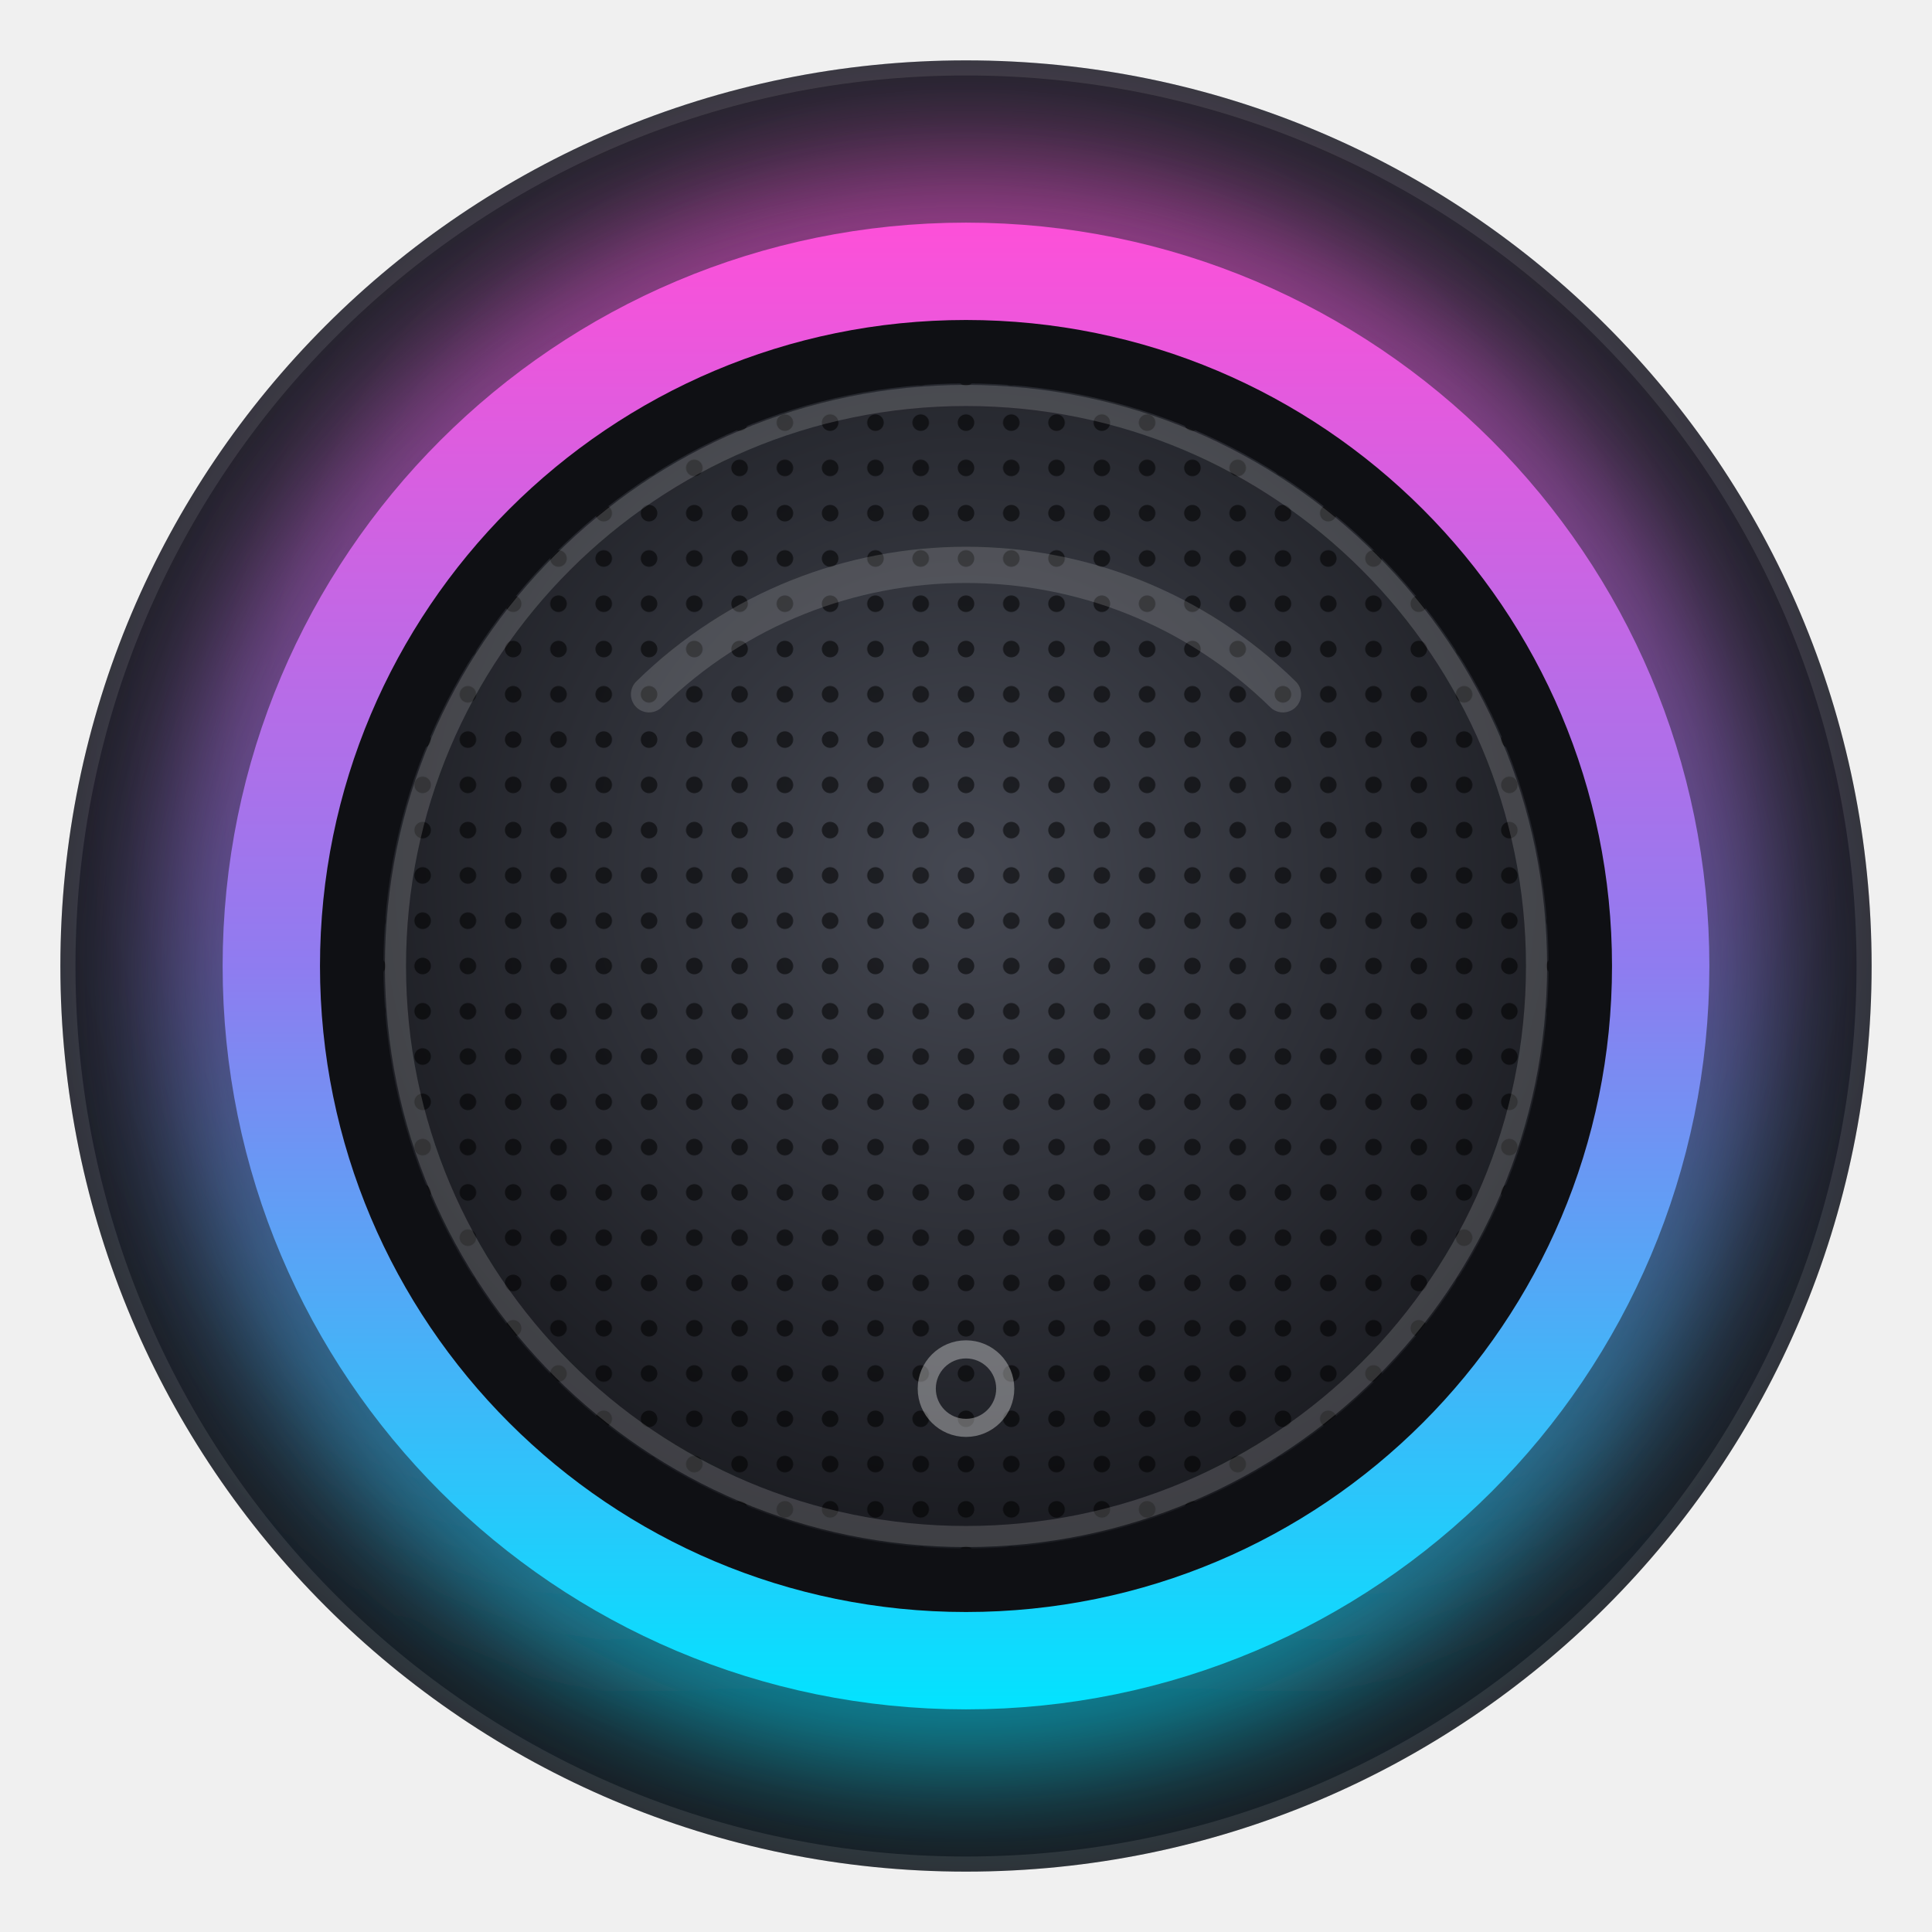
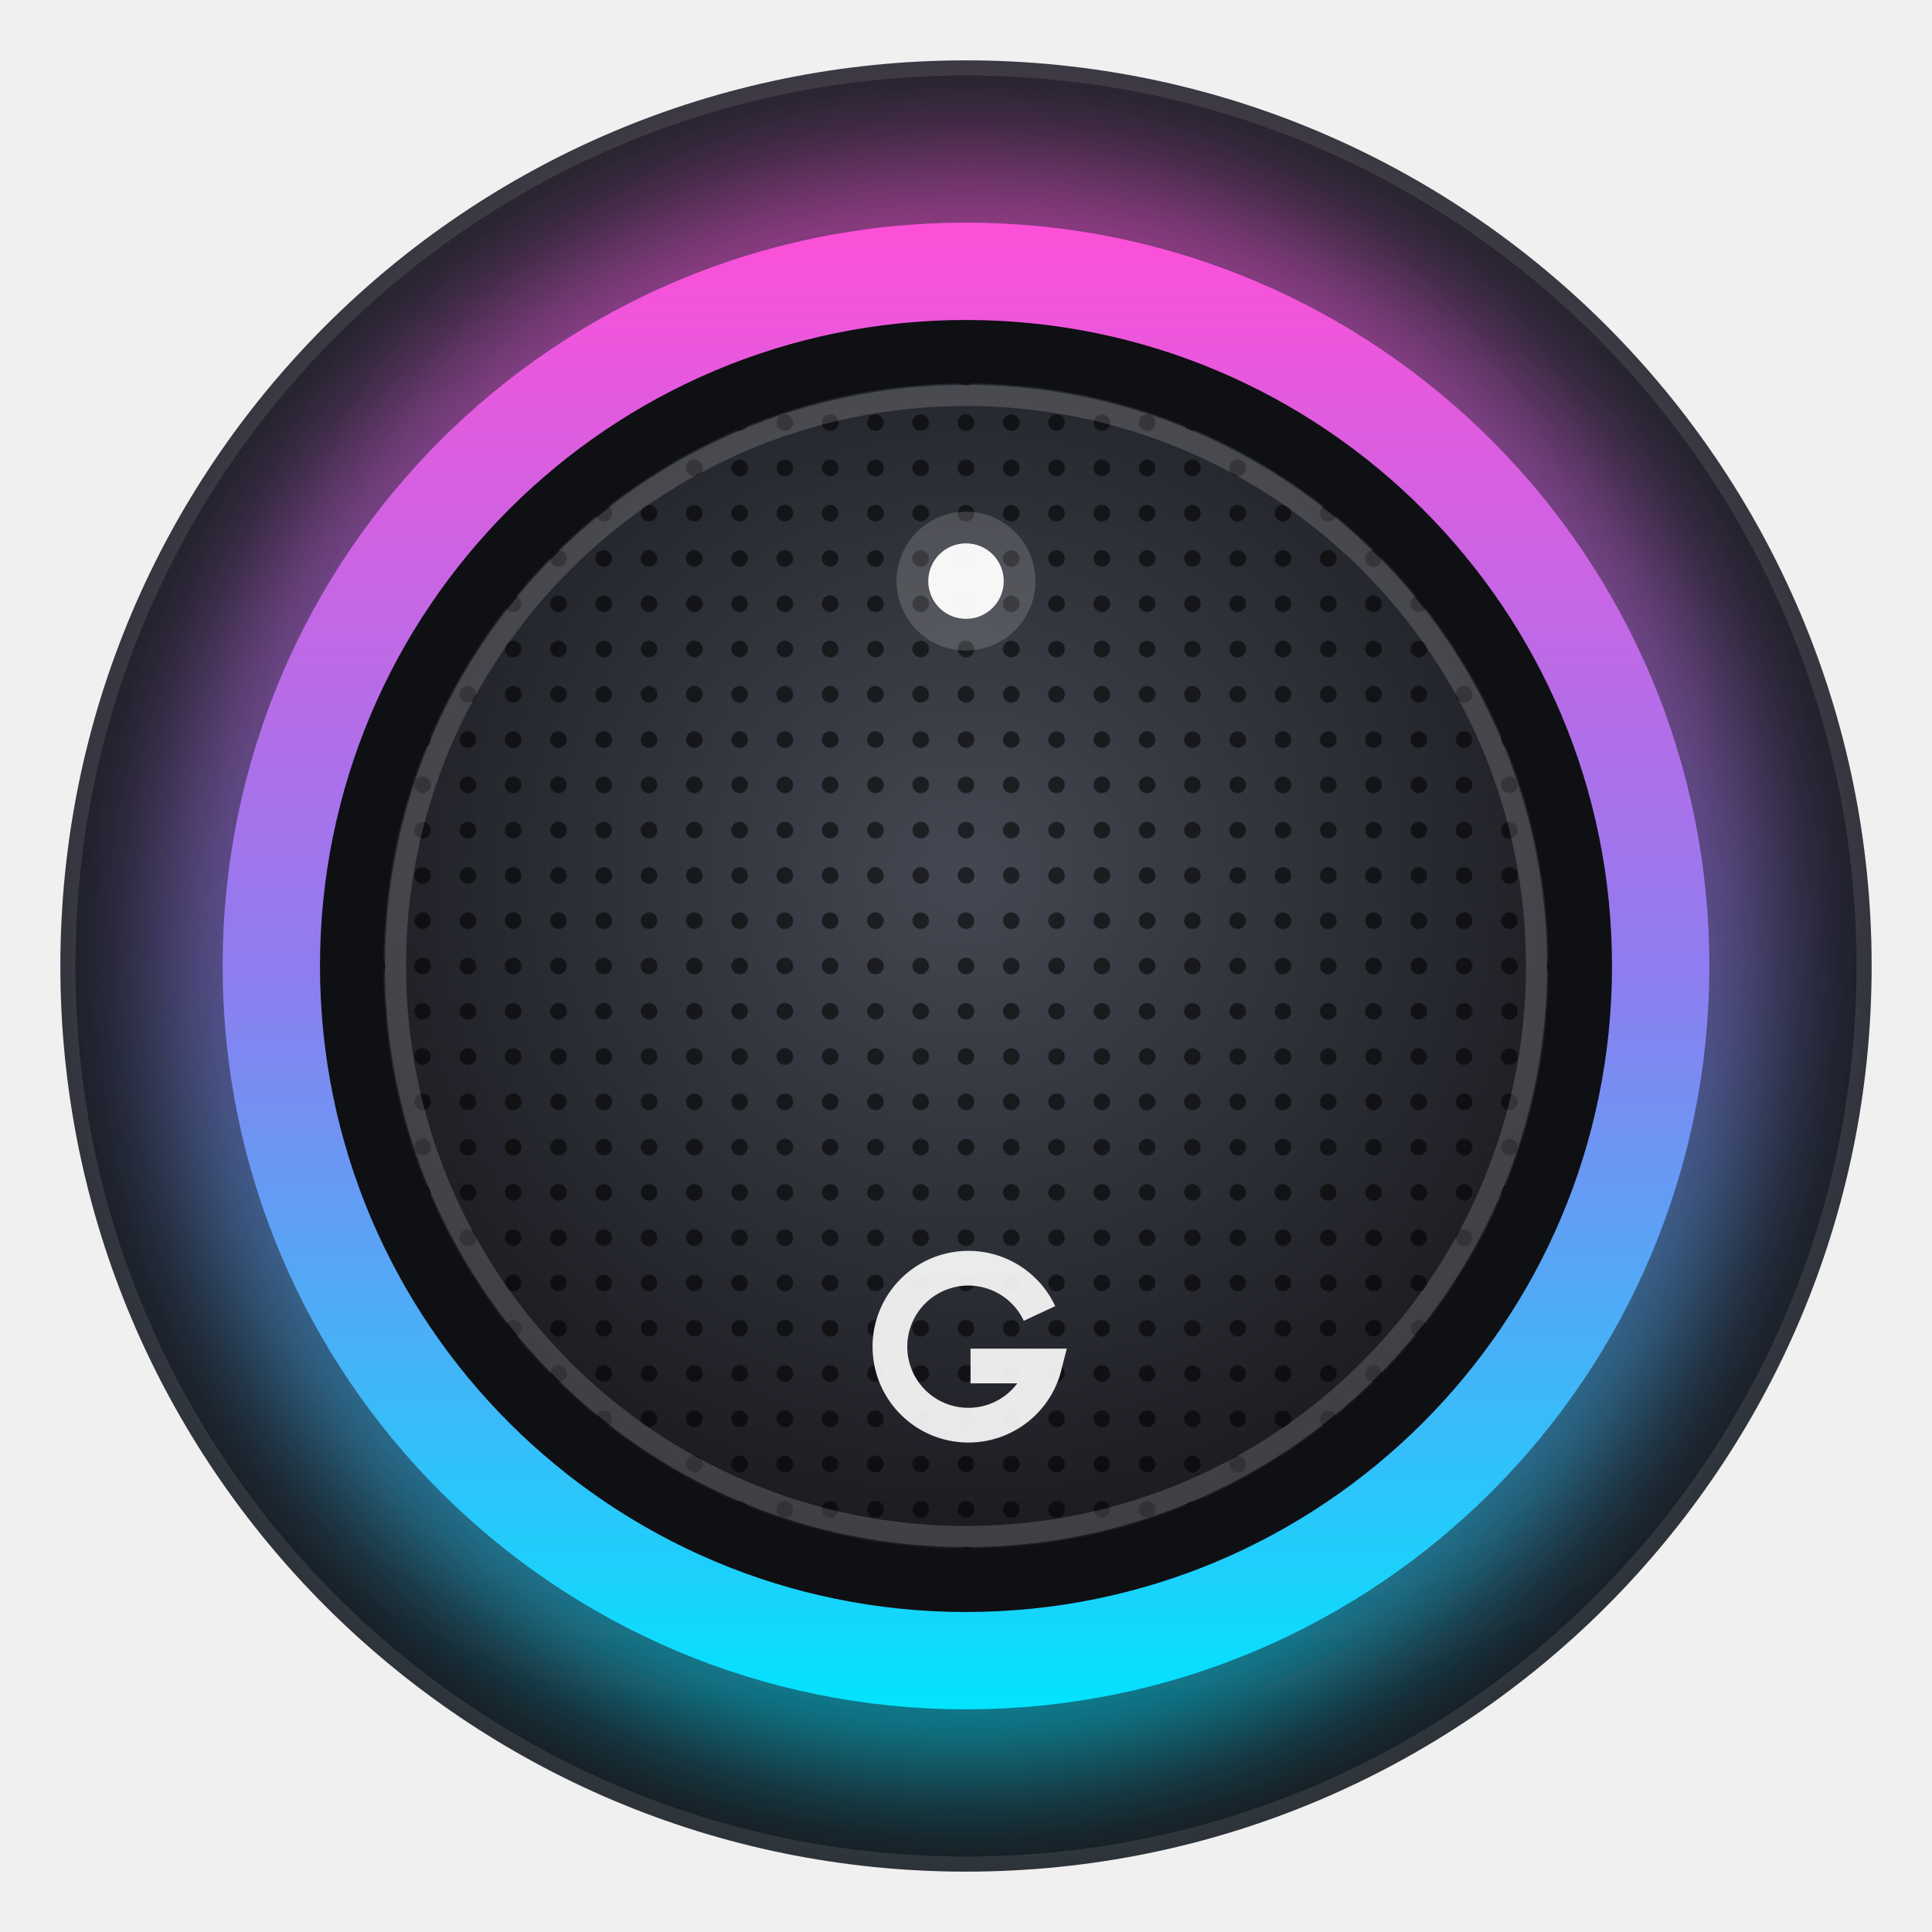
<svg xmlns="http://www.w3.org/2000/svg" width="128" height="128" viewBox="0 0 128 128">
  <defs>
    <radialGradient id="badge" cx="50%" cy="38%" r="75%">
      <stop offset="0" stop-color="#30333e" />
      <stop offset="1" stop-color="#121318" />
    </radialGradient>
    <linearGradient id="lights" x1="0" y1="14" x2="0" y2="114" gradientUnits="userSpaceOnUse">
      <stop offset="0" stop-color="#ff4fd8" />
      <stop offset="0.5" stop-color="#8f7cf0" />
      <stop offset="1" stop-color="#00e5ff" />
    </linearGradient>
    <radialGradient id="face" cx="50%" cy="42%" r="62%">
      <stop offset="0" stop-color="#454852" />
      <stop offset="1" stop-color="#17181d" />
    </radialGradient>
    <pattern id="fabric" x="2.5" y="2.5" width="3" height="3" patternUnits="userSpaceOnUse">
      <circle cx="1.5" cy="1.5" r="0.55" fill="#000" fill-opacity="0.55" />
    </pattern>
    <filter id="bloom" x="-30%" y="-30%" width="160%" height="160%">
      <feGaussianBlur stdDeviation="4" />
    </filter>
    <clipPath id="disc">
      <circle cx="64" cy="64" r="60" />
    </clipPath>
  </defs>
  <circle cx="64" cy="64" r="60" fill="url(#badge)" />
  <g clip-path="url(#disc)">
    <circle cx="64" cy="64" r="47" fill="none" stroke="url(#lights)" stroke-width="13" opacity="0.55" filter="url(#bloom)" />
  </g>
  <circle cx="64" cy="64" r="59.5" fill="none" stroke="#fff" stroke-opacity="0.10" />
  <circle cx="64" cy="64" r="46" fill="none" stroke="url(#lights)" stroke-width="6.5" />
  <circle cx="64" cy="64" r="42.8" fill="#0f1014" />
  <circle cx="64" cy="64" r="38.6" fill="url(#face)" />
  <circle cx="64" cy="64" r="38.6" fill="url(#fabric)" />
  <circle cx="64" cy="64" r="37.8" fill="none" stroke="#fff" stroke-opacity="0.16" stroke-width="1.4" />
-   <path d="M43 46 A30 30 0 0 1 85 46" fill="none" stroke="#fff" stroke-opacity="0.15" stroke-width="2.4" stroke-linecap="round" />
-   <circle cx="64" cy="92" r="2.6" fill="none" stroke="#fff" stroke-opacity="0.35" stroke-width="1.2" />
+   <circle cx="64" cy="38.5" r="4.6" fill="#fff" fill-opacity="0.16" />
+   <circle cx="64" cy="38.5" r="2.5" fill="#fff" fill-opacity="0.95" />
+   <path d="M68.87 87.02 A5.2 5.2 0 1 0 69.2 90.5 H64.3" fill="none" stroke="#fff" stroke-opacity="0.9" stroke-width="2.3" stroke-linecap="butt" stroke-linejoin="miter" />
</svg>
